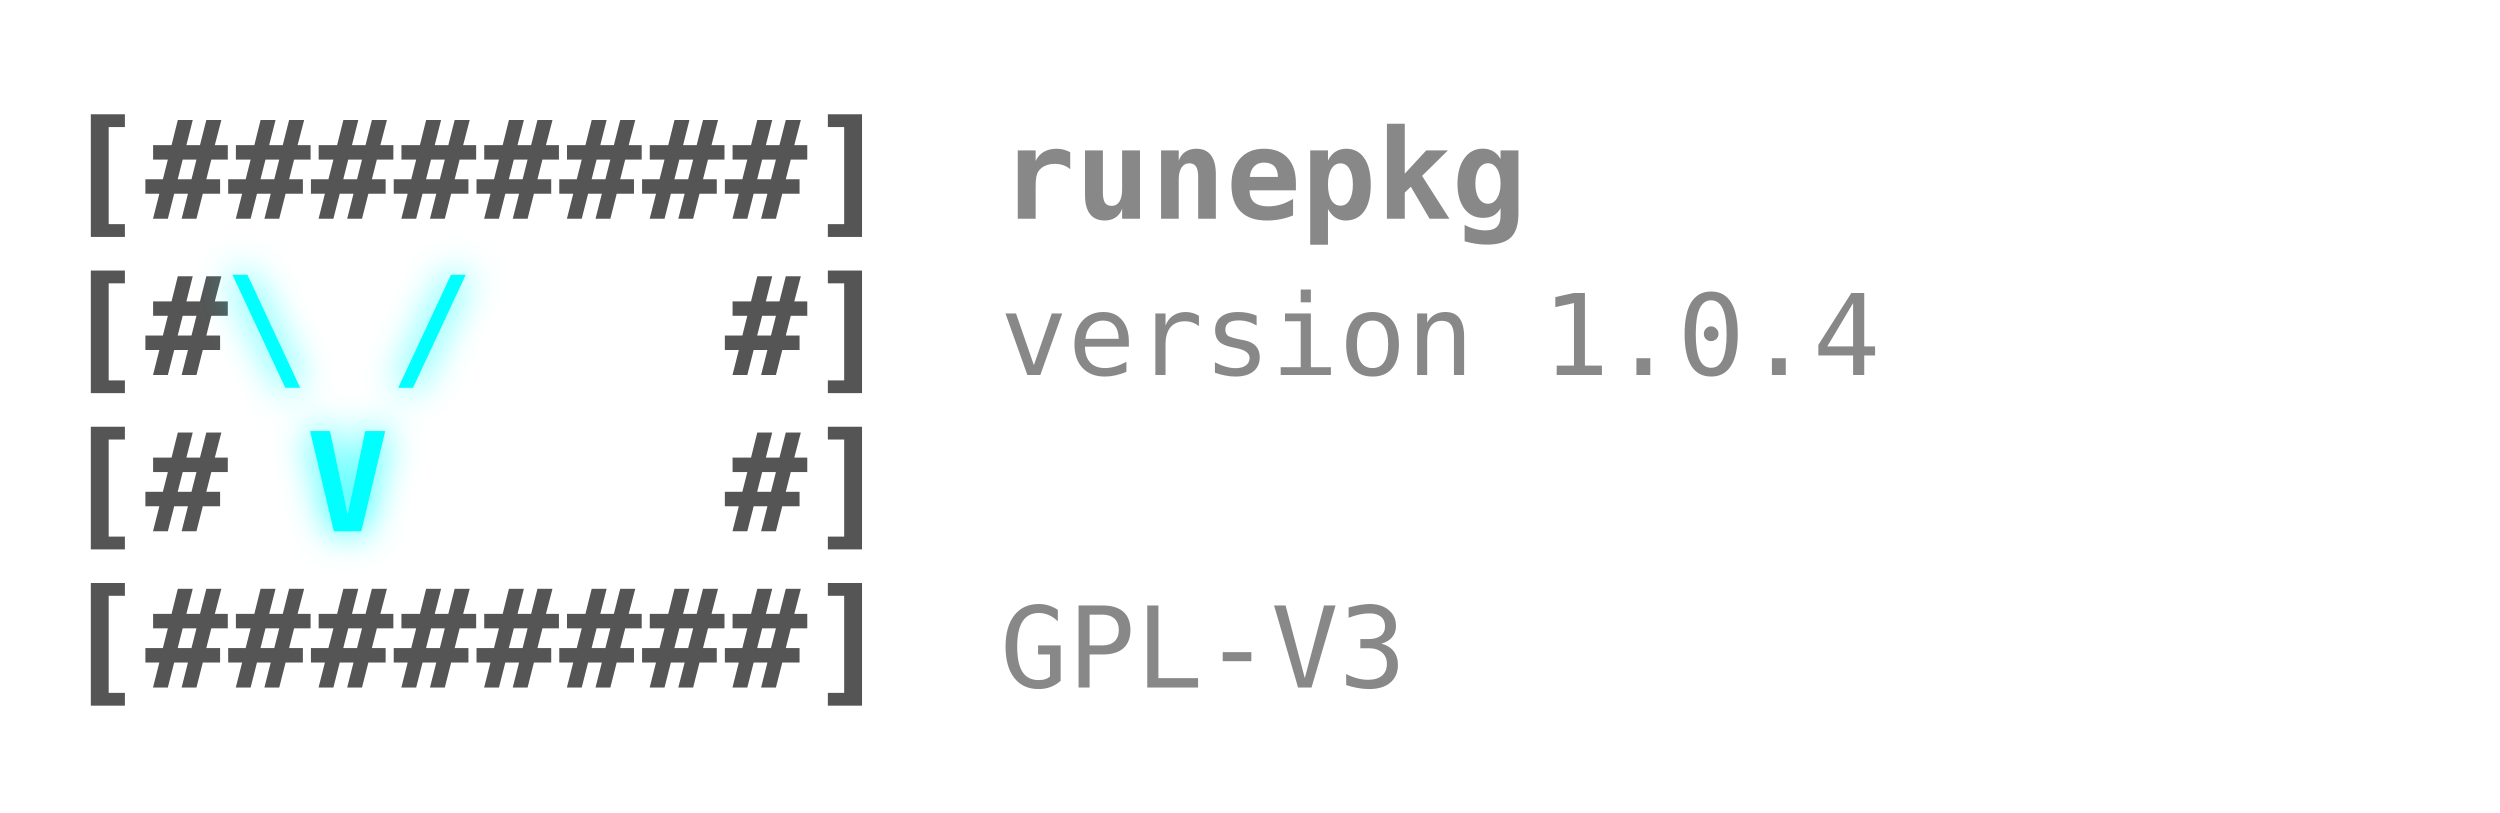
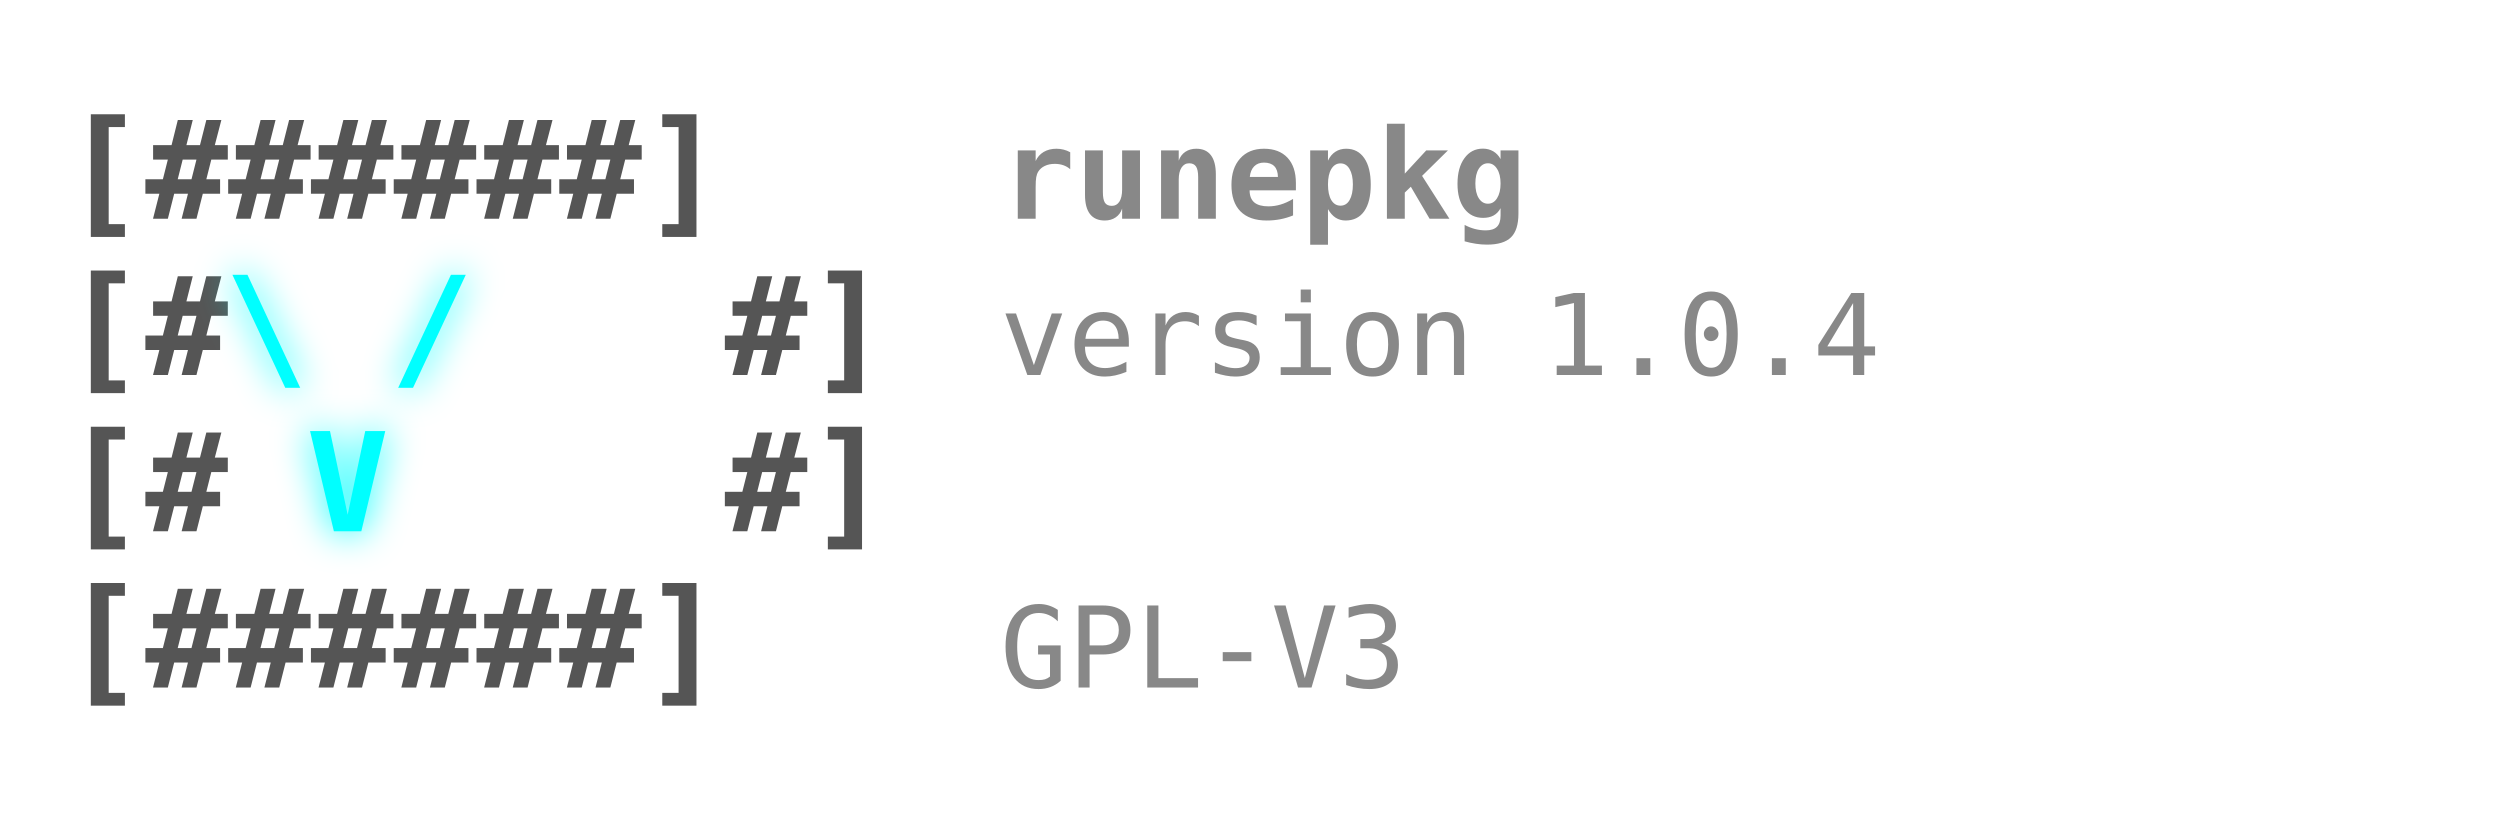
<svg xmlns="http://www.w3.org/2000/svg" width="400" height="130">
  <rect width="100%" height="100%" fill="transparent" />
-   <text x="10" y="35" font-family="monospace" font-weight="bold" font-size="22" fill="#555555" xml:space="preserve">[########]</text>
+   <text x="10" y="35" font-family="monospace" font-weight="bold" font-size="22" fill="#555555" xml:space="preserve">[######]</text>
  <text x="10" y="60" font-family="monospace" font-weight="bold" font-size="22" fill="#555555" xml:space="preserve">[#      #]</text>
  <text x="10" y="85" font-family="monospace" font-weight="bold" font-size="22" fill="#555555" xml:space="preserve">[#      #]</text>
-   <text x="10" y="110" font-family="monospace" font-weight="bold" font-size="22" fill="#555555" xml:space="preserve">[########]</text>
+   <text x="10" y="110" font-family="monospace" font-weight="bold" font-size="22" fill="#555555" xml:space="preserve">[######]</text>
  <text x="36" y="60" font-family="monospace" font-weight="bold" font-size="22" fill="#00ffff" style="filter: drop-shadow(0 0 3px #00ffff);"> \ /</text>
  <text x="49" y="85" font-family="monospace" font-weight="bold" font-size="22" fill="#00ffff" style="filter: drop-shadow(0 0 3px #00ffff);">  V</text>
  <text x="160" y="35" font-family="monospace" font-weight="bold" font-size="20" fill="#888888">runepkg</text>
  <text x="160" y="60" font-family="monospace" font-size="18" fill="#888888">version 1.0.4</text>
  <text x="160" y="110" font-family="monospace" font-size="18" fill="#888888">GPL-V3</text>
</svg>
